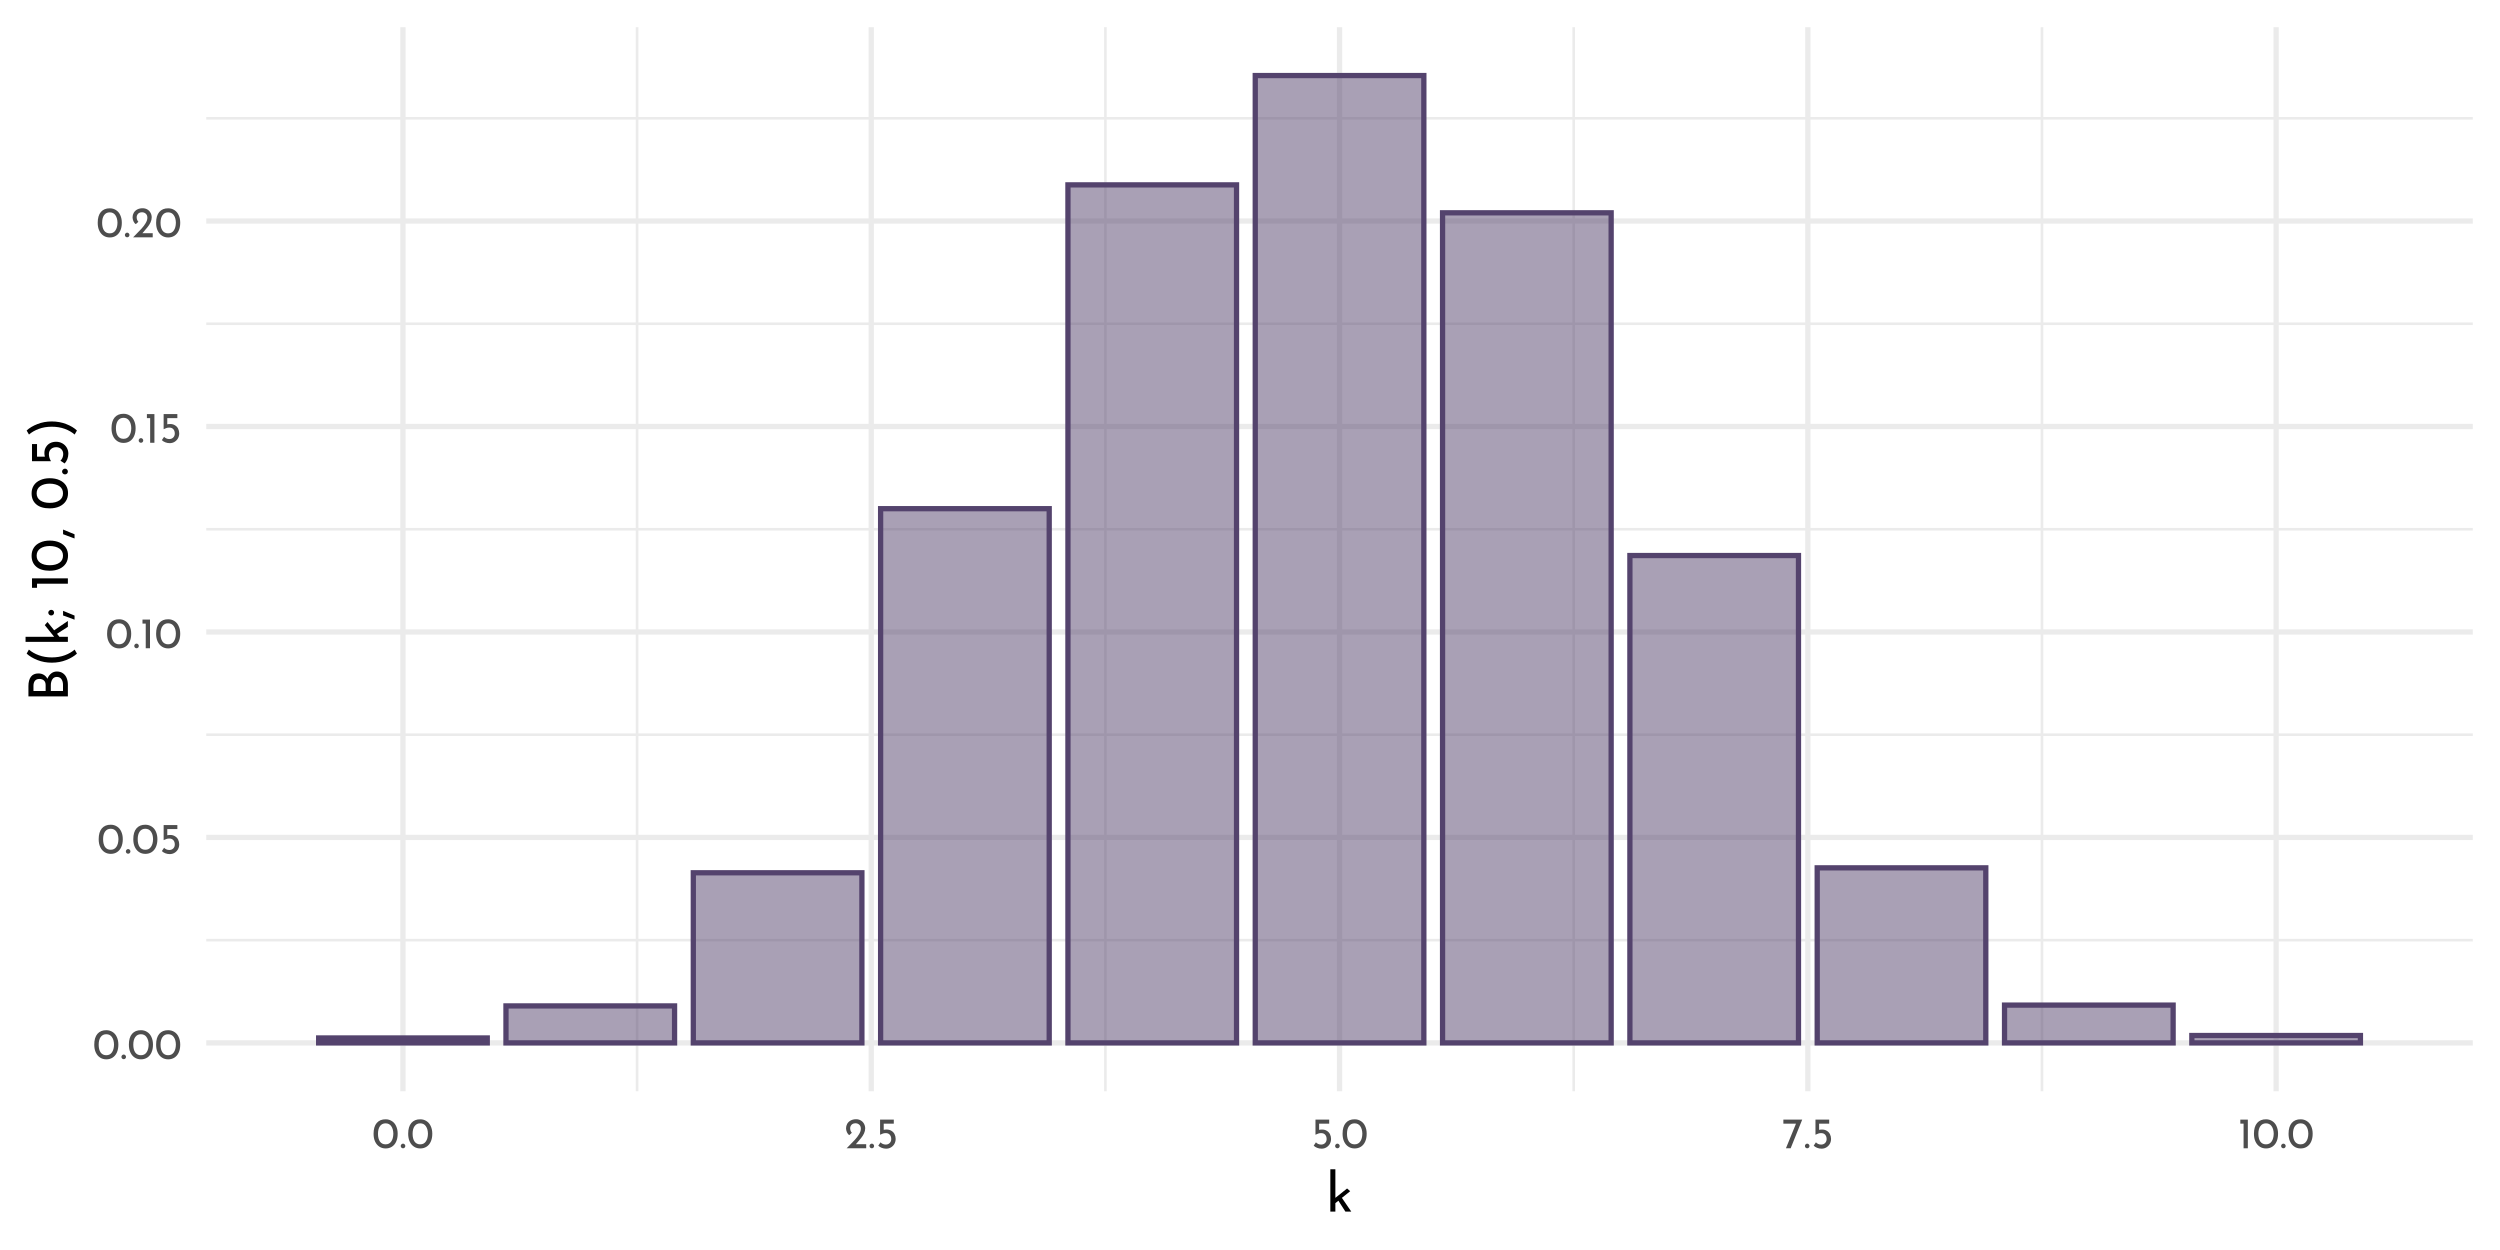
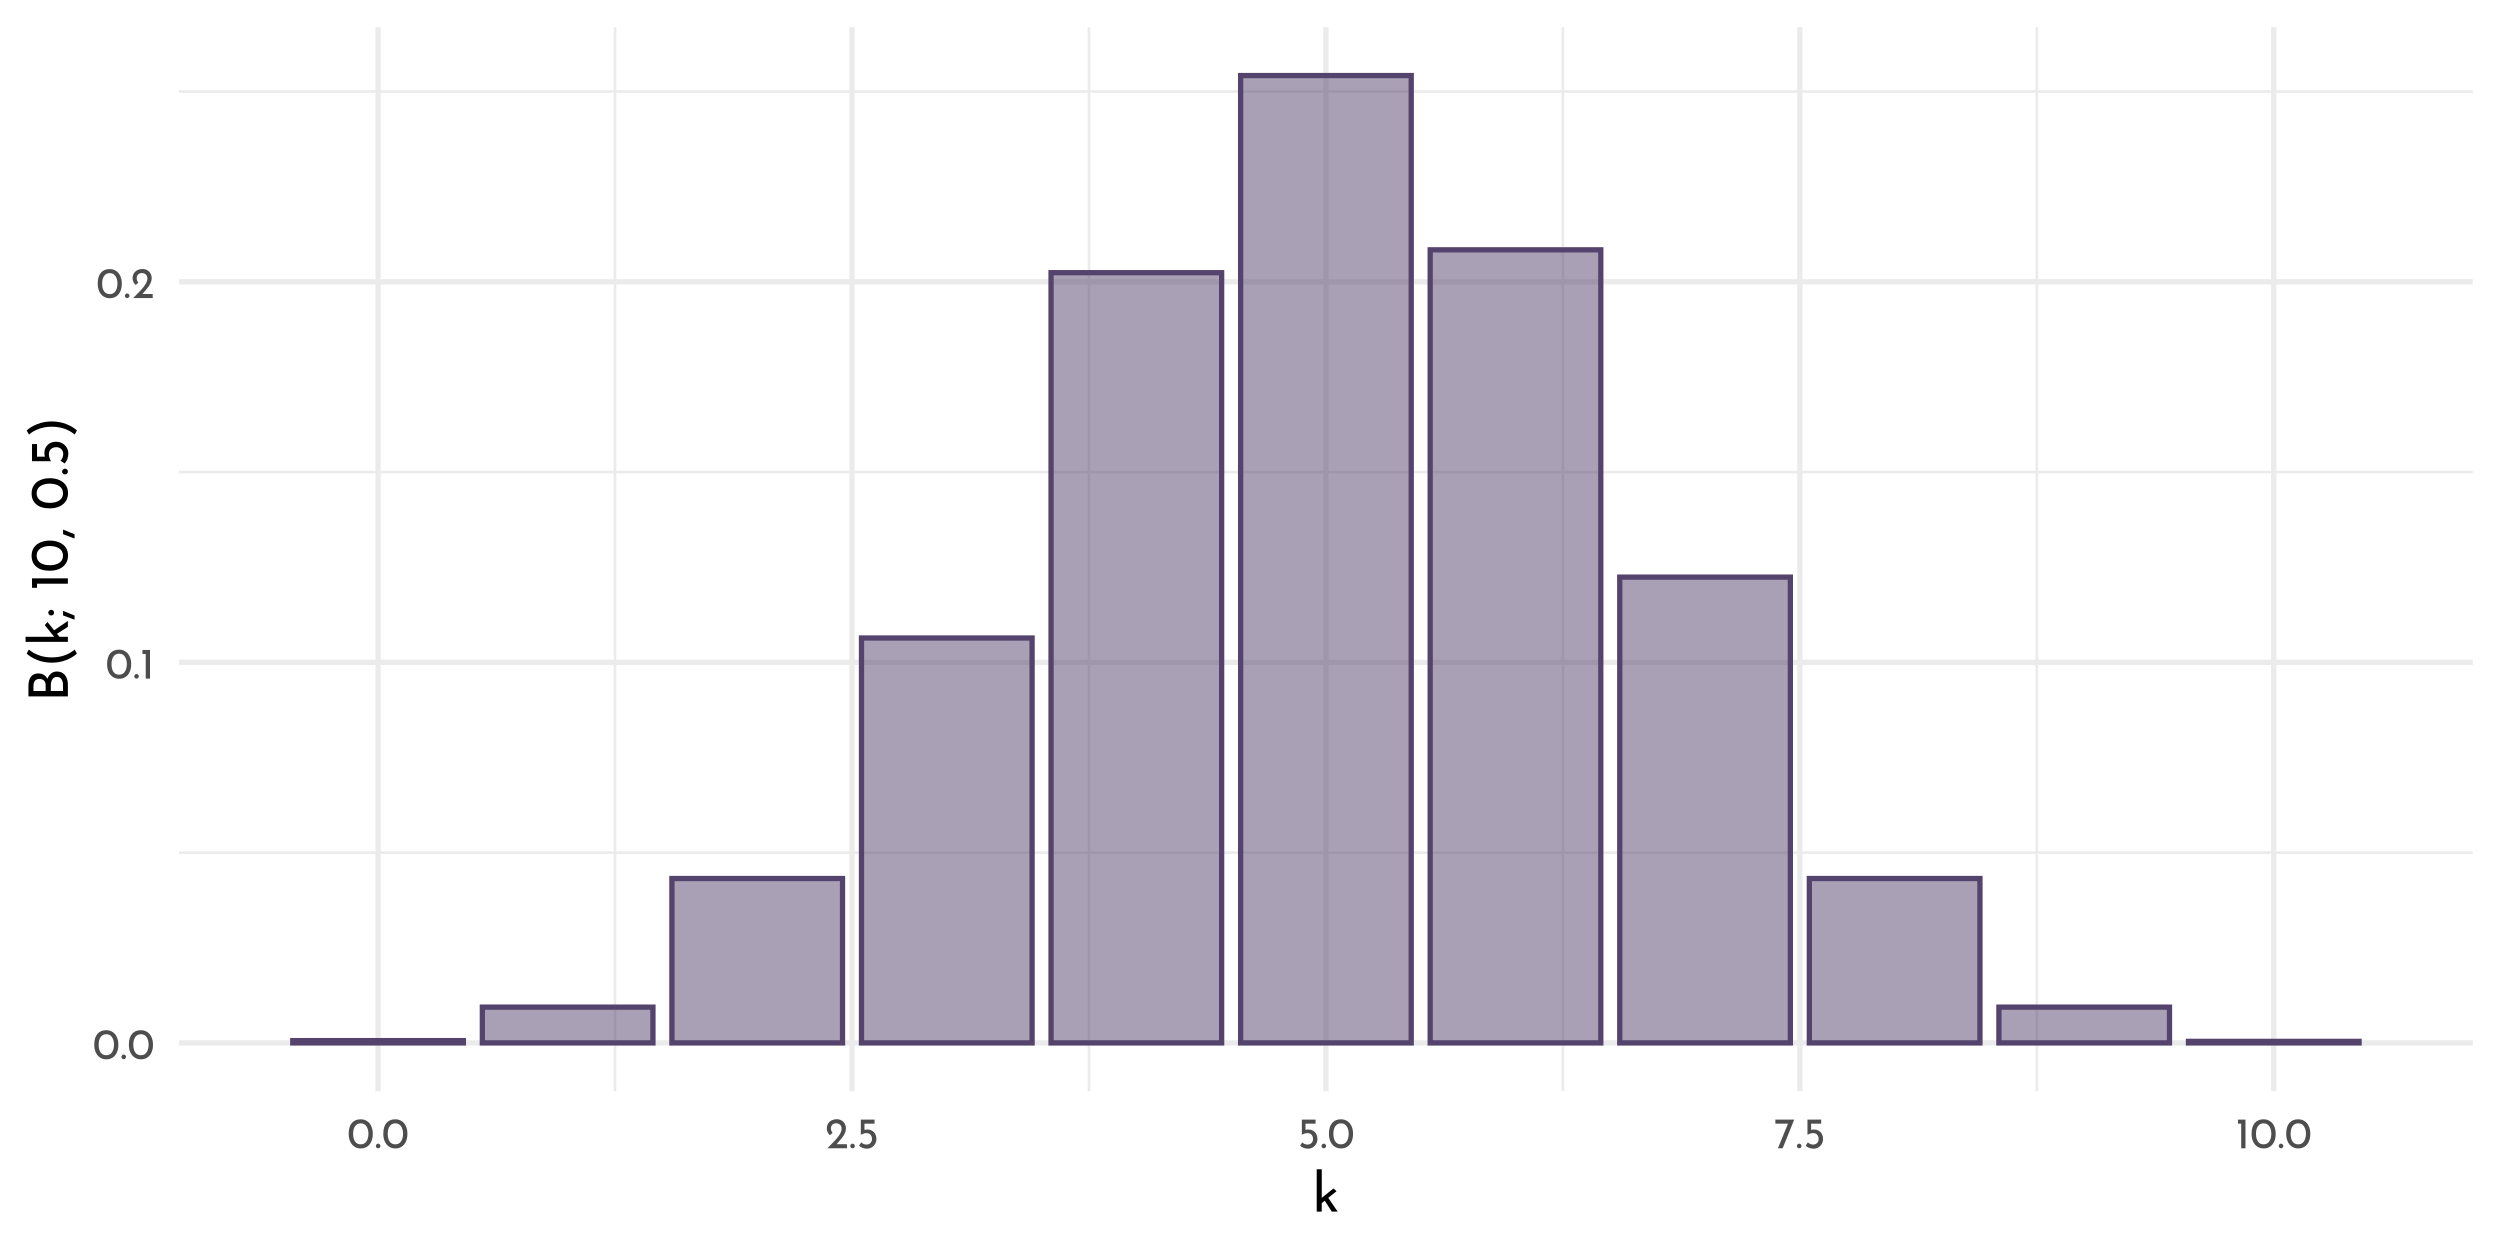
<svg xmlns="http://www.w3.org/2000/svg" xmlns:xlink="http://www.w3.org/1999/xlink" width="504pt" height="252pt" viewBox="0 0 504 252" version="1.1">
  <defs>
    <g>
      <symbol overflow="visible" id="glyph0-0">
        <path style="stroke:none;" d="" />
      </symbol>
      <symbol overflow="visible" id="glyph0-1">
        <path style="stroke:none;" d="M 2.75 0.031 C 2.27 0.031 1.848 -0.086 1.484 -0.328 C 1.117 -0.566 0.832 -0.906 0.625 -1.344 C 0.414 -1.789 0.312 -2.316 0.312 -2.922 C 0.312 -3.879 0.523 -4.609 0.953 -5.109 C 1.391 -5.609 1.988 -5.852 2.75 -5.844 C 3.219 -5.844 3.633 -5.723 4 -5.484 C 4.375 -5.254 4.66 -4.914 4.859 -4.469 C 5.066 -4.031 5.172 -3.516 5.172 -2.922 C 5.172 -2.305 5.066 -1.773 4.859 -1.328 C 4.66 -0.891 4.375 -0.551 4 -0.312 C 3.633 -0.082 3.219 0.031 2.75 0.031 Z M 2.734 -0.797 C 3.234 -0.797 3.613 -0.988 3.875 -1.375 C 4.145 -1.758 4.285 -2.281 4.297 -2.938 C 4.285 -3.57 4.145 -4.078 3.875 -4.453 C 3.613 -4.836 3.234 -5.031 2.734 -5.031 C 2.242 -5.031 1.863 -4.836 1.594 -4.453 C 1.332 -4.078 1.203 -3.566 1.203 -2.922 C 1.203 -2.266 1.332 -1.742 1.594 -1.359 C 1.863 -0.984 2.242 -0.797 2.734 -0.797 Z M 2.734 -0.797 " />
      </symbol>
      <symbol overflow="visible" id="glyph0-2">
        <path style="stroke:none;" d="M 0.297 -0.469 C 0.297 -0.594 0.344 -0.703 0.438 -0.797 C 0.531 -0.891 0.641 -0.938 0.766 -0.938 C 0.879 -0.938 0.984 -0.891 1.078 -0.797 C 1.172 -0.703 1.219 -0.594 1.219 -0.469 C 1.219 -0.332 1.172 -0.219 1.078 -0.125 C 0.984 -0.039 0.879 0 0.766 0 C 0.641 0 0.531 -0.039 0.438 -0.125 C 0.344 -0.219 0.297 -0.332 0.297 -0.469 Z M 0.297 -0.469 " />
      </symbol>
      <symbol overflow="visible" id="glyph0-3">
+         <path style="stroke:none;" d="M 1.984 -5.781 L 1.984 0 L 1.125 0 L 1.125 -4.969 L 0.469 -4.969 L 0.469 -5.781 Z M 1.984 -5.781 " />
+       </symbol>
+       <symbol overflow="visible" id="glyph0-4">
+         <path style="stroke:none;" d="M 4.422 -0.828 L 4.422 0 L 0.469 0 L 0.766 -0.297 C 1.359 -0.891 1.82 -1.367 2.156 -1.734 C 2.5 -2.109 2.781 -2.484 3 -2.859 C 3.227 -3.242 3.344 -3.602 3.344 -3.938 C 3.344 -4.301 3.234 -4.578 3.016 -4.766 C 2.805 -4.953 2.551 -5.047 2.25 -5.047 C 2.008 -5.047 1.805 -4.992 1.641 -4.891 C 1.484 -4.785 1.367 -4.656 1.297 -4.5 C 1.223 -4.352 1.188 -4.207 1.188 -4.062 C 1.188 -3.688 1.301 -3.375 1.531 -3.125 L 1.016 -2.656 C 0.816 -2.77 0.656 -2.969 0.531 -3.25 C 0.414 -3.531 0.359 -3.789 0.359 -4.031 C 0.359 -4.352 0.438 -4.656 0.594 -4.938 C 0.758 -5.219 0.992 -5.441 1.297 -5.609 C 1.609 -5.773 1.973 -5.859 2.391 -5.859 C 2.742 -5.859 3.062 -5.773 3.344 -5.609 C 3.625 -5.441 3.836 -5.219 3.984 -4.938 C 4.141 -4.656 4.219 -4.348 4.219 -4.016 C 4.219 -3.68 4.141 -3.344 3.984 -3 C 3.828 -2.664 3.629 -2.352 3.391 -2.062 C 3.16 -1.77 2.852 -1.406 2.469 -0.969 L 2.344 -0.828 Z M 4.422 -0.828 " />
+       </symbol>
+       <symbol overflow="visible" id="glyph0-5">
        <path style="stroke:none;" d="M 2.266 -3.781 C 2.641 -3.781 2.961 -3.691 3.234 -3.516 C 3.516 -3.348 3.723 -3.125 3.859 -2.844 C 4.004 -2.562 4.078 -2.242 4.078 -1.891 C 4.078 -1.523 3.992 -1.191 3.828 -0.891 C 3.66 -0.598 3.43 -0.363 3.141 -0.188 C 2.848 -0.008 2.52 0.078 2.156 0.078 C 1.852 0.078 1.555 0.02 1.266 -0.094 C 0.984 -0.207 0.754 -0.352 0.578 -0.531 L 1.031 -1.203 C 1.145 -1.066 1.297 -0.957 1.484 -0.875 C 1.68 -0.789 1.879 -0.75 2.078 -0.75 C 2.398 -0.75 2.664 -0.852 2.875 -1.062 C 3.082 -1.27 3.188 -1.535 3.188 -1.859 C 3.188 -2.223 3.086 -2.516 2.891 -2.734 C 2.703 -2.953 2.426 -3.062 2.062 -3.062 C 1.863 -3.062 1.676 -3.031 1.5 -2.969 C 1.32 -2.914 1.133 -2.836 0.938 -2.734 L 0.938 -5.781 L 3.703 -5.781 L 3.703 -4.969 L 1.672 -4.969 L 1.672 -3.719 C 1.859 -3.758 2.055 -3.781 2.266 -3.781 Z M 2.266 -3.781 " />
-       </symbol>
-       <symbol overflow="visible" id="glyph0-4">
-         <path style="stroke:none;" d="M 1.984 -5.781 L 1.984 0 L 1.125 0 L 1.125 -4.969 L 0.469 -4.969 L 0.469 -5.781 Z M 1.984 -5.781 " />
-       </symbol>
-       <symbol overflow="visible" id="glyph0-5">
-         <path style="stroke:none;" d="M 4.422 -0.828 L 4.422 0 L 0.469 0 L 0.766 -0.297 C 1.359 -0.891 1.82 -1.367 2.156 -1.734 C 2.5 -2.109 2.781 -2.484 3 -2.859 C 3.227 -3.242 3.344 -3.602 3.344 -3.938 C 3.344 -4.301 3.234 -4.578 3.016 -4.766 C 2.805 -4.953 2.551 -5.047 2.25 -5.047 C 2.008 -5.047 1.805 -4.992 1.641 -4.891 C 1.484 -4.785 1.367 -4.656 1.297 -4.5 C 1.223 -4.352 1.188 -4.207 1.188 -4.062 C 1.188 -3.688 1.301 -3.375 1.531 -3.125 L 1.016 -2.656 C 0.816 -2.77 0.656 -2.969 0.531 -3.25 C 0.414 -3.531 0.359 -3.789 0.359 -4.031 C 0.359 -4.352 0.438 -4.656 0.594 -4.938 C 0.758 -5.219 0.992 -5.441 1.297 -5.609 C 1.609 -5.773 1.973 -5.859 2.391 -5.859 C 2.742 -5.859 3.062 -5.773 3.344 -5.609 C 3.625 -5.441 3.836 -5.219 3.984 -4.938 C 4.141 -4.656 4.219 -4.348 4.219 -4.016 C 4.219 -3.68 4.141 -3.344 3.984 -3 C 3.828 -2.664 3.629 -2.352 3.391 -2.062 C 3.16 -1.77 2.852 -1.406 2.469 -0.969 L 2.344 -0.828 Z M 4.422 -0.828 " />
      </symbol>
      <symbol overflow="visible" id="glyph0-6">
        <path style="stroke:none;" d="M 4.062 -5.781 L 1.734 0 L 0.781 0 L 2.812 -4.969 L 0.266 -4.969 L 0.266 -5.781 Z M 4.062 -5.781 " />
      </symbol>
      <symbol overflow="visible" id="glyph1-0">
        <path style="stroke:none;" d="" />
      </symbol>
      <symbol overflow="visible" id="glyph1-1">
        <path style="stroke:none;" d="M 2.516 -2.188 L 1.906 -1.703 L 1.906 0 L 0.891 0 L 0.891 -8.531 L 1.906 -8.531 L 1.906 -2.766 L 4.266 -4.656 L 4.891 -4.109 L 3.219 -2.766 L 5.109 0 L 3.922 0 Z M 2.516 -2.188 " />
      </symbol>
      <symbol overflow="visible" id="glyph2-0">
        <path style="stroke:none;" d="" />
      </symbol>
      <symbol overflow="visible" id="glyph2-1">
        <path style="stroke:none;" d="M -4.125 -4.688 C -3.945 -5.145 -3.691 -5.504 -3.359 -5.766 C -3.035 -6.023 -2.66 -6.156 -2.234 -6.156 C -1.723 -6.156 -1.301 -6.031 -0.969 -5.781 C -0.633 -5.539 -0.391 -5.219 -0.234 -4.812 C -0.078 -4.414 0 -3.984 0 -3.516 L 0 -1.141 L -7.953 -1.141 L -7.953 -3.203 C -7.953 -4.016 -7.785 -4.645 -7.453 -5.094 C -7.117 -5.539 -6.617 -5.766 -5.953 -5.766 C -5.535 -5.766 -5.172 -5.672 -4.859 -5.484 C -4.547 -5.297 -4.301 -5.031 -4.125 -4.688 Z M -4.484 -2.219 L -4.484 -3.422 C -4.484 -3.828 -4.598 -4.133 -4.828 -4.344 C -5.066 -4.551 -5.367 -4.656 -5.734 -4.656 C -6.141 -4.656 -6.441 -4.531 -6.641 -4.281 C -6.836 -4.039 -6.938 -3.695 -6.938 -3.25 L -6.938 -2.219 Z M -0.984 -3.469 C -0.984 -3.926 -1.086 -4.305 -1.297 -4.609 C -1.504 -4.91 -1.812 -5.062 -2.219 -5.062 C -2.633 -5.062 -2.941 -4.895 -3.141 -4.562 C -3.336 -4.238 -3.438 -3.848 -3.438 -3.391 L -3.438 -2.219 L -0.984 -2.219 Z M -0.984 -3.469 " />
      </symbol>
      <symbol overflow="visible" id="glyph2-2">
        <path style="stroke:none;" d="M -3.25 -1.125 C -4.289 -1.125 -5.254 -1.301 -6.141 -1.656 C -7.035 -2.008 -7.758 -2.441 -8.312 -2.953 L -7.859 -3.766 C -7.316 -3.297 -6.648 -2.914 -5.859 -2.625 C -5.078 -2.332 -4.207 -2.188 -3.25 -2.188 C -2.281 -2.188 -1.398 -2.332 -0.609 -2.625 C 0.172 -2.914 0.828 -3.297 1.359 -3.766 L 1.828 -2.953 C 1.273 -2.441 0.551 -2.008 -0.344 -1.656 C -1.238 -1.301 -2.207 -1.125 -3.25 -1.125 Z M -3.25 -1.125 " />
      </symbol>
      <symbol overflow="visible" id="glyph2-3">
        <path style="stroke:none;" d="M -2.188 -2.516 L -1.703 -1.906 L 0 -1.906 L 0 -0.891 L -8.531 -0.891 L -8.531 -1.906 L -2.766 -1.906 L -4.656 -4.266 L -4.109 -4.891 L -2.766 -3.219 L 0 -5.109 L 0 -3.922 Z M -2.188 -2.516 " />
      </symbol>
      <symbol overflow="visible" id="glyph2-4">
        <path style="stroke:none;" d="M -3.359 -0.719 C -3.523 -0.719 -3.664 -0.773 -3.781 -0.891 C -3.895 -1.016 -3.953 -1.148 -3.953 -1.297 C -3.953 -1.43 -3.895 -1.555 -3.781 -1.672 C -3.664 -1.797 -3.523 -1.859 -3.359 -1.859 C -3.191 -1.859 -3.051 -1.801 -2.938 -1.688 C -2.832 -1.57 -2.781 -1.441 -2.781 -1.297 C -2.781 -1.141 -2.832 -1.004 -2.938 -0.891 C -3.051 -0.773 -3.191 -0.719 -3.359 -0.719 Z M 1.344 -0.703 L 1.344 0.125 C 0.664 -0.125 0.004 -0.367 -0.641 -0.609 L -0.969 -0.719 L -0.969 -1.656 Z M 1.344 -0.703 " />
      </symbol>
      <symbol overflow="visible" id="glyph2-5">
        <path style="stroke:none;" d="" />
      </symbol>
      <symbol overflow="visible" id="glyph2-6">
        <path style="stroke:none;" d="M -7.234 -2.484 L 0 -2.484 L 0 -1.406 L -6.219 -1.406 L -6.219 -0.578 L -7.234 -0.578 Z M -7.234 -2.484 " />
      </symbol>
      <symbol overflow="visible" id="glyph2-7">
        <path style="stroke:none;" d="M 0.031 -3.438 C 0.031 -2.844 -0.113 -2.316 -0.406 -1.859 C -0.707 -1.398 -1.133 -1.039 -1.688 -0.781 C -2.25 -0.52 -2.906 -0.391 -3.656 -0.391 C -4.844 -0.391 -5.75 -0.66 -6.375 -1.203 C -7.008 -1.742 -7.32 -2.488 -7.312 -3.438 C -7.312 -4.031 -7.164 -4.555 -6.875 -5.016 C -6.582 -5.473 -6.156 -5.828 -5.594 -6.078 C -5.039 -6.336 -4.395 -6.469 -3.656 -6.469 C -2.895 -6.469 -2.234 -6.336 -1.672 -6.078 C -1.117 -5.828 -0.691 -5.473 -0.391 -5.016 C -0.098 -4.555 0.039 -4.031 0.031 -3.438 Z M -0.984 -3.422 C -0.984 -4.047 -1.223 -4.523 -1.703 -4.859 C -2.191 -5.191 -2.848 -5.363 -3.672 -5.375 C -4.473 -5.363 -5.109 -5.191 -5.578 -4.859 C -6.055 -4.523 -6.297 -4.047 -6.297 -3.422 C -6.297 -2.805 -6.055 -2.332 -5.578 -2 C -5.098 -1.664 -4.457 -1.5 -3.656 -1.5 C -2.844 -1.5 -2.191 -1.664 -1.703 -2 C -1.223 -2.332 -0.984 -2.805 -0.984 -3.422 Z M -0.984 -3.422 " />
      </symbol>
      <symbol overflow="visible" id="glyph2-8">
        <path style="stroke:none;" d="M 0.578 -1.188 L 1.344 -0.875 L 1.344 -0.031 L 0.578 -0.312 C -0.316 -0.645 -0.832 -0.836 -0.969 -0.891 L -0.969 -1.828 Z M 0.578 -1.188 " />
      </symbol>
      <symbol overflow="visible" id="glyph2-9">
        <path style="stroke:none;" d="M -0.578 -0.375 C -0.742 -0.375 -0.883 -0.43 -1 -0.547 C -1.113 -0.66 -1.172 -0.797 -1.172 -0.953 C -1.172 -1.098 -1.113 -1.227 -1 -1.344 C -0.883 -1.469 -0.742 -1.531 -0.578 -1.531 C -0.41 -1.531 -0.27 -1.469 -0.156 -1.344 C -0.051 -1.227 0 -1.098 0 -0.953 C 0 -0.797 -0.051 -0.66 -0.156 -0.547 C -0.27 -0.43 -0.41 -0.375 -0.578 -0.375 Z M -0.578 -0.375 " />
      </symbol>
      <symbol overflow="visible" id="glyph2-10">
        <path style="stroke:none;" d="M -4.734 -2.828 C -4.734 -3.305 -4.625 -3.711 -4.406 -4.047 C -4.195 -4.391 -3.914 -4.648 -3.562 -4.828 C -3.207 -5.004 -2.805 -5.094 -2.359 -5.094 C -1.91 -5.094 -1.5 -4.988 -1.125 -4.781 C -0.75 -4.57 -0.453 -4.285 -0.234 -3.922 C -0.016 -3.555 0.094 -3.145 0.094 -2.688 C 0.094 -2.32 0.023 -1.957 -0.109 -1.594 C -0.254 -1.238 -0.438 -0.945 -0.656 -0.719 L -1.5 -1.281 C -1.332 -1.426 -1.195 -1.617 -1.094 -1.859 C -0.988 -2.109 -0.938 -2.359 -0.938 -2.609 C -0.938 -3.016 -1.066 -3.348 -1.328 -3.609 C -1.586 -3.867 -1.922 -4 -2.328 -4 C -2.773 -4 -3.133 -3.875 -3.406 -3.625 C -3.688 -3.375 -3.828 -3.023 -3.828 -2.578 C -3.828 -2.336 -3.789 -2.102 -3.719 -1.875 C -3.656 -1.656 -3.551 -1.422 -3.406 -1.172 L -7.234 -1.172 L -7.234 -4.625 L -6.219 -4.625 L -6.219 -2.094 L -4.641 -2.094 C -4.703 -2.32 -4.734 -2.566 -4.734 -2.828 Z M -4.734 -2.828 " />
      </symbol>
      <symbol overflow="visible" id="glyph2-11">
        <path style="stroke:none;" d="M -3.25 -3.438 C -2.207 -3.438 -1.234 -3.258 -0.328 -2.906 C 0.566 -2.562 1.285 -2.129 1.828 -1.609 L 1.359 -0.797 C 0.828 -1.266 0.172 -1.645 -0.609 -1.938 C -1.398 -2.227 -2.281 -2.375 -3.25 -2.375 C -4.207 -2.375 -5.078 -2.227 -5.859 -1.938 C -6.648 -1.645 -7.312 -1.266 -7.844 -0.797 L -8.312 -1.609 C -7.758 -2.129 -7.035 -2.562 -6.141 -2.906 C -5.254 -3.258 -4.289 -3.438 -3.25 -3.438 Z M -3.25 -3.438 " />
      </symbol>
    </g>
    <clipPath id="clip1">
-       <path d="M 41.582 189 L 498.52 189 L 498.52 190 L 41.582 190 Z M 41.582 189 " />
+       <path d="M 36.094 171 L 498.523 171 L 498.523 173 L 36.094 173 Z M 36.094 171 " />
    </clipPath>
    <clipPath id="clip2">
-       <path d="M 41.582 147 L 498.52 147 L 498.52 149 L 41.582 149 Z M 41.582 147 " />
+       <path d="M 36.094 94 L 498.523 94 L 498.523 96 L 36.094 96 Z M 36.094 94 " />
    </clipPath>
    <clipPath id="clip3">
-       <path d="M 41.582 106 L 498.52 106 L 498.52 107 L 41.582 107 Z M 41.582 106 " />
+       <path d="M 36.094 18 L 498.523 18 L 498.523 19 L 36.094 19 Z M 36.094 18 " />
    </clipPath>
    <clipPath id="clip4">
-       <path d="M 41.582 65 L 498.52 65 L 498.52 66 L 41.582 66 Z M 41.582 65 " />
+       <path d="M 123 5.48 L 125 5.48 L 125 220 L 123 220 Z M 123 5.48 " />
    </clipPath>
    <clipPath id="clip5">
-       <path d="M 41.582 23 L 498.52 23 L 498.52 25 L 41.582 25 Z M 41.582 23 " />
+       <path d="M 219 5.48 L 220 5.48 L 220 220 L 219 220 Z M 219 5.48 " />
    </clipPath>
    <clipPath id="clip6">
-       <path d="M 128 5.48 L 129 5.48 L 129 220 L 128 220 Z M 128 5.48 " />
+       <path d="M 314 5.48 L 316 5.48 L 316 220 L 314 220 Z M 314 5.48 " />
    </clipPath>
    <clipPath id="clip7">
-       <path d="M 222 5.48 L 224 5.48 L 224 220 L 222 220 Z M 222 5.48 " />
+       <path d="M 410 5.48 L 411 5.48 L 411 220 L 410 220 Z M 410 5.48 " />
    </clipPath>
    <clipPath id="clip8">
-       <path d="M 316 5.48 L 318 5.48 L 318 220 L 316 220 Z M 316 5.48 " />
+       <path d="M 36.094 209 L 498.523 209 L 498.523 211 L 36.094 211 Z M 36.094 209 " />
    </clipPath>
    <clipPath id="clip9">
-       <path d="M 411 5.48 L 412 5.48 L 412 220 L 411 220 Z M 411 5.48 " />
+       <path d="M 36.094 132 L 498.523 132 L 498.523 135 L 36.094 135 Z M 36.094 132 " />
    </clipPath>
    <clipPath id="clip10">
-       <path d="M 41.582 209 L 498.52 209 L 498.52 211 L 41.582 211 Z M 41.582 209 " />
+       <path d="M 36.094 56 L 498.523 56 L 498.523 58 L 36.094 58 Z M 36.094 56 " />
    </clipPath>
    <clipPath id="clip11">
-       <path d="M 41.582 168 L 498.52 168 L 498.52 170 L 41.582 170 Z M 41.582 168 " />
+       <path d="M 75 5.48 L 77 5.48 L 77 220 L 75 220 Z M 75 5.48 " />
    </clipPath>
    <clipPath id="clip12">
-       <path d="M 41.582 126 L 498.52 126 L 498.52 128 L 41.582 128 Z M 41.582 126 " />
+       <path d="M 171 5.48 L 173 5.48 L 173 220 L 171 220 Z M 171 5.48 " />
    </clipPath>
    <clipPath id="clip13">
-       <path d="M 41.582 85 L 498.52 85 L 498.52 87 L 41.582 87 Z M 41.582 85 " />
+       <path d="M 266 5.48 L 268 5.48 L 268 220 L 266 220 Z M 266 5.48 " />
    </clipPath>
    <clipPath id="clip14">
-       <path d="M 41.582 44 L 498.52 44 L 498.52 46 L 41.582 46 Z M 41.582 44 " />
+       <path d="M 362 5.48 L 364 5.48 L 364 220 L 362 220 Z M 362 5.48 " />
    </clipPath>
    <clipPath id="clip15">
-       <path d="M 80 5.48 L 82 5.48 L 82 220 L 80 220 Z M 80 5.48 " />
-     </clipPath>
-     <clipPath id="clip16">
-       <path d="M 175 5.48 L 177 5.48 L 177 220 L 175 220 Z M 175 5.48 " />
-     </clipPath>
-     <clipPath id="clip17">
-       <path d="M 269 5.48 L 271 5.48 L 271 220 L 269 220 Z M 269 5.48 " />
-     </clipPath>
-     <clipPath id="clip18">
-       <path d="M 363 5.48 L 365 5.48 L 365 220 L 363 220 Z M 363 5.48 " />
-     </clipPath>
-     <clipPath id="clip19">
-       <path d="M 458 5.48 L 460 5.48 L 460 220 L 458 220 Z M 458 5.48 " />
+       <path d="M 457 5.48 L 459 5.48 L 459 220 L 457 220 Z M 457 5.48 " />
    </clipPath>
  </defs>
  <g id="surface9">
    <rect x="0" y="0" width="504" height="252" style="fill:rgb(100%,100%,100%);fill-opacity:1;stroke:none;" />
    <g clip-path="url(#clip1)" clip-rule="nonzero">
-       <path style="fill:none;stroke-width:0.533;stroke-linecap:butt;stroke-linejoin:round;stroke:rgb(92.157%,92.157%,92.157%);stroke-opacity:1;stroke-miterlimit:10;" d="M 41.582 189.539 L 498.52 189.539 " />
+       <path style="fill:none;stroke-width:0.533;stroke-linecap:butt;stroke-linejoin:round;stroke:rgb(92.157%,92.157%,92.157%);stroke-opacity:1;stroke-miterlimit:10;" d="M 36.094 171.891 L 498.52 171.891 " />
    </g>
    <g clip-path="url(#clip2)" clip-rule="nonzero">
-       <path style="fill:none;stroke-width:0.533;stroke-linecap:butt;stroke-linejoin:round;stroke:rgb(92.157%,92.157%,92.157%);stroke-opacity:1;stroke-miterlimit:10;" d="M 41.582 148.113 L 498.52 148.113 " />
+       <path style="fill:none;stroke-width:0.533;stroke-linecap:butt;stroke-linejoin:round;stroke:rgb(92.157%,92.157%,92.157%);stroke-opacity:1;stroke-miterlimit:10;" d="M 36.094 95.172 L 498.52 95.172 " />
    </g>
    <g clip-path="url(#clip3)" clip-rule="nonzero">
-       <path style="fill:none;stroke-width:0.533;stroke-linecap:butt;stroke-linejoin:round;stroke:rgb(92.157%,92.157%,92.157%);stroke-opacity:1;stroke-miterlimit:10;" d="M 41.582 106.691 L 498.52 106.691 " />
+       <path style="fill:none;stroke-width:0.533;stroke-linecap:butt;stroke-linejoin:round;stroke:rgb(92.157%,92.157%,92.157%);stroke-opacity:1;stroke-miterlimit:10;" d="M 36.094 18.453 L 498.52 18.453 " />
    </g>
    <g clip-path="url(#clip4)" clip-rule="nonzero">
-       <path style="fill:none;stroke-width:0.533;stroke-linecap:butt;stroke-linejoin:round;stroke:rgb(92.157%,92.157%,92.157%);stroke-opacity:1;stroke-miterlimit:10;" d="M 41.582 65.27 L 498.52 65.27 " />
+       <path style="fill:none;stroke-width:0.533;stroke-linecap:butt;stroke-linejoin:round;stroke:rgb(92.157%,92.157%,92.157%);stroke-opacity:1;stroke-miterlimit:10;" d="M 123.992 220 L 123.992 5.48 " />
    </g>
    <g clip-path="url(#clip5)" clip-rule="nonzero">
-       <path style="fill:none;stroke-width:0.533;stroke-linecap:butt;stroke-linejoin:round;stroke:rgb(92.157%,92.157%,92.157%);stroke-opacity:1;stroke-miterlimit:10;" d="M 41.582 23.848 L 498.52 23.848 " />
+       <path style="fill:none;stroke-width:0.533;stroke-linecap:butt;stroke-linejoin:round;stroke:rgb(92.157%,92.157%,92.157%);stroke-opacity:1;stroke-miterlimit:10;" d="M 219.535 220 L 219.535 5.48 " />
    </g>
    <g clip-path="url(#clip6)" clip-rule="nonzero">
-       <path style="fill:none;stroke-width:0.533;stroke-linecap:butt;stroke-linejoin:round;stroke:rgb(92.157%,92.157%,92.157%);stroke-opacity:1;stroke-miterlimit:10;" d="M 128.438 220 L 128.438 5.48 " />
+       <path style="fill:none;stroke-width:0.533;stroke-linecap:butt;stroke-linejoin:round;stroke:rgb(92.157%,92.157%,92.157%);stroke-opacity:1;stroke-miterlimit:10;" d="M 315.078 220 L 315.078 5.48 " />
    </g>
    <g clip-path="url(#clip7)" clip-rule="nonzero">
-       <path style="fill:none;stroke-width:0.533;stroke-linecap:butt;stroke-linejoin:round;stroke:rgb(92.157%,92.157%,92.157%);stroke-opacity:1;stroke-miterlimit:10;" d="M 222.848 220 L 222.848 5.48 " />
+       <path style="fill:none;stroke-width:0.533;stroke-linecap:butt;stroke-linejoin:round;stroke:rgb(92.157%,92.157%,92.157%);stroke-opacity:1;stroke-miterlimit:10;" d="M 410.621 220 L 410.621 5.48 " />
    </g>
    <g clip-path="url(#clip8)" clip-rule="nonzero">
-       <path style="fill:none;stroke-width:0.533;stroke-linecap:butt;stroke-linejoin:round;stroke:rgb(92.157%,92.157%,92.157%);stroke-opacity:1;stroke-miterlimit:10;" d="M 317.258 220 L 317.258 5.48 " />
+       <path style="fill:none;stroke-width:1.067;stroke-linecap:butt;stroke-linejoin:round;stroke:rgb(92.157%,92.157%,92.157%);stroke-opacity:1;stroke-miterlimit:10;" d="M 36.094 210.25 L 498.52 210.25 " />
    </g>
    <g clip-path="url(#clip9)" clip-rule="nonzero">
-       <path style="fill:none;stroke-width:0.533;stroke-linecap:butt;stroke-linejoin:round;stroke:rgb(92.157%,92.157%,92.157%);stroke-opacity:1;stroke-miterlimit:10;" d="M 411.664 220 L 411.664 5.48 " />
+       <path style="fill:none;stroke-width:1.067;stroke-linecap:butt;stroke-linejoin:round;stroke:rgb(92.157%,92.157%,92.157%);stroke-opacity:1;stroke-miterlimit:10;" d="M 36.094 133.531 L 498.52 133.531 " />
    </g>
    <g clip-path="url(#clip10)" clip-rule="nonzero">
-       <path style="fill:none;stroke-width:1.067;stroke-linecap:butt;stroke-linejoin:round;stroke:rgb(92.157%,92.157%,92.157%);stroke-opacity:1;stroke-miterlimit:10;" d="M 41.582 210.25 L 498.52 210.25 " />
+       <path style="fill:none;stroke-width:1.067;stroke-linecap:butt;stroke-linejoin:round;stroke:rgb(92.157%,92.157%,92.157%);stroke-opacity:1;stroke-miterlimit:10;" d="M 36.094 56.812 L 498.52 56.812 " />
    </g>
    <g clip-path="url(#clip11)" clip-rule="nonzero">
-       <path style="fill:none;stroke-width:1.067;stroke-linecap:butt;stroke-linejoin:round;stroke:rgb(92.157%,92.157%,92.157%);stroke-opacity:1;stroke-miterlimit:10;" d="M 41.582 168.824 L 498.52 168.824 " />
+       <path style="fill:none;stroke-width:1.067;stroke-linecap:butt;stroke-linejoin:round;stroke:rgb(92.157%,92.157%,92.157%);stroke-opacity:1;stroke-miterlimit:10;" d="M 76.219 220 L 76.219 5.48 " />
    </g>
    <g clip-path="url(#clip12)" clip-rule="nonzero">
-       <path style="fill:none;stroke-width:1.067;stroke-linecap:butt;stroke-linejoin:round;stroke:rgb(92.157%,92.157%,92.157%);stroke-opacity:1;stroke-miterlimit:10;" d="M 41.582 127.402 L 498.52 127.402 " />
+       <path style="fill:none;stroke-width:1.067;stroke-linecap:butt;stroke-linejoin:round;stroke:rgb(92.157%,92.157%,92.157%);stroke-opacity:1;stroke-miterlimit:10;" d="M 171.762 220 L 171.762 5.48 " />
    </g>
    <g clip-path="url(#clip13)" clip-rule="nonzero">
-       <path style="fill:none;stroke-width:1.067;stroke-linecap:butt;stroke-linejoin:round;stroke:rgb(92.157%,92.157%,92.157%);stroke-opacity:1;stroke-miterlimit:10;" d="M 41.582 85.98 L 498.52 85.98 " />
+       <path style="fill:none;stroke-width:1.067;stroke-linecap:butt;stroke-linejoin:round;stroke:rgb(92.157%,92.157%,92.157%);stroke-opacity:1;stroke-miterlimit:10;" d="M 267.305 220 L 267.305 5.48 " />
    </g>
    <g clip-path="url(#clip14)" clip-rule="nonzero">
-       <path style="fill:none;stroke-width:1.067;stroke-linecap:butt;stroke-linejoin:round;stroke:rgb(92.157%,92.157%,92.157%);stroke-opacity:1;stroke-miterlimit:10;" d="M 41.582 44.559 L 498.52 44.559 " />
+       <path style="fill:none;stroke-width:1.067;stroke-linecap:butt;stroke-linejoin:round;stroke:rgb(92.157%,92.157%,92.157%);stroke-opacity:1;stroke-miterlimit:10;" d="M 362.848 220 L 362.848 5.48 " />
    </g>
    <g clip-path="url(#clip15)" clip-rule="nonzero">
-       <path style="fill:none;stroke-width:1.067;stroke-linecap:butt;stroke-linejoin:round;stroke:rgb(92.157%,92.157%,92.157%);stroke-opacity:1;stroke-miterlimit:10;" d="M 81.234 220 L 81.234 5.48 " />
-     </g>
-     <g clip-path="url(#clip16)" clip-rule="nonzero">
-       <path style="fill:none;stroke-width:1.067;stroke-linecap:butt;stroke-linejoin:round;stroke:rgb(92.157%,92.157%,92.157%);stroke-opacity:1;stroke-miterlimit:10;" d="M 175.645 220 L 175.645 5.48 " />
-     </g>
-     <g clip-path="url(#clip17)" clip-rule="nonzero">
-       <path style="fill:none;stroke-width:1.067;stroke-linecap:butt;stroke-linejoin:round;stroke:rgb(92.157%,92.157%,92.157%);stroke-opacity:1;stroke-miterlimit:10;" d="M 270.051 220 L 270.051 5.48 " />
-     </g>
-     <g clip-path="url(#clip18)" clip-rule="nonzero">
-       <path style="fill:none;stroke-width:1.067;stroke-linecap:butt;stroke-linejoin:round;stroke:rgb(92.157%,92.157%,92.157%);stroke-opacity:1;stroke-miterlimit:10;" d="M 364.461 220 L 364.461 5.48 " />
-     </g>
-     <g clip-path="url(#clip19)" clip-rule="nonzero">
-       <path style="fill:none;stroke-width:1.067;stroke-linecap:butt;stroke-linejoin:round;stroke:rgb(92.157%,92.157%,92.157%);stroke-opacity:1;stroke-miterlimit:10;" d="M 458.867 220 L 458.867 5.48 " />
-     </g>
-     <path style="fill-rule:nonzero;fill:rgb(32.941%,26.275%,42.745%);fill-opacity:0.502;stroke-width:1.067;stroke-linecap:square;stroke-linejoin:miter;stroke:rgb(32.941%,26.275%,42.745%);stroke-opacity:1;stroke-miterlimit:10;" d="M 64.242 210.25 L 98.23 210.25 L 98.23 209.254 L 64.242 209.254 Z M 64.242 210.25 " />
-     <path style="fill-rule:nonzero;fill:rgb(32.941%,26.275%,42.745%);fill-opacity:0.502;stroke-width:1.067;stroke-linecap:square;stroke-linejoin:miter;stroke:rgb(32.941%,26.275%,42.745%);stroke-opacity:1;stroke-miterlimit:10;" d="M 102.004 210.25 L 135.992 210.25 L 135.992 202.793 L 102.004 202.793 Z M 102.004 210.25 " />
-     <path style="fill-rule:nonzero;fill:rgb(32.941%,26.275%,42.745%);fill-opacity:0.502;stroke-width:1.067;stroke-linecap:square;stroke-linejoin:miter;stroke:rgb(32.941%,26.275%,42.745%);stroke-opacity:1;stroke-miterlimit:10;" d="M 139.77 210.25 L 173.758 210.25 L 173.758 175.953 L 139.77 175.953 Z M 139.77 210.25 " />
-     <path style="fill-rule:nonzero;fill:rgb(32.941%,26.275%,42.745%);fill-opacity:0.502;stroke-width:1.067;stroke-linecap:square;stroke-linejoin:miter;stroke:rgb(32.941%,26.275%,42.745%);stroke-opacity:1;stroke-miterlimit:10;" d="M 177.531 210.25 L 211.52 210.25 L 211.52 102.551 L 177.531 102.551 Z M 177.531 210.25 " />
-     <path style="fill-rule:nonzero;fill:rgb(32.941%,26.275%,42.745%);fill-opacity:0.502;stroke-width:1.067;stroke-linecap:square;stroke-linejoin:miter;stroke:rgb(32.941%,26.275%,42.745%);stroke-opacity:1;stroke-miterlimit:10;" d="M 215.297 210.25 L 249.285 210.25 L 249.285 37.27 L 215.297 37.27 Z M 215.297 210.25 " />
-     <path style="fill-rule:nonzero;fill:rgb(32.941%,26.275%,42.745%);fill-opacity:0.502;stroke-width:1.067;stroke-linecap:square;stroke-linejoin:miter;stroke:rgb(32.941%,26.275%,42.745%);stroke-opacity:1;stroke-miterlimit:10;" d="M 253.059 210.25 L 287.047 210.25 L 287.047 15.23 L 253.059 15.23 Z M 253.059 210.25 " />
-     <path style="fill-rule:nonzero;fill:rgb(32.941%,26.275%,42.745%);fill-opacity:0.502;stroke-width:1.067;stroke-linecap:square;stroke-linejoin:miter;stroke:rgb(32.941%,26.275%,42.745%);stroke-opacity:1;stroke-miterlimit:10;" d="M 290.82 210.25 L 324.809 210.25 L 324.809 42.902 L 290.82 42.902 Z M 290.82 210.25 " />
-     <path style="fill-rule:nonzero;fill:rgb(32.941%,26.275%,42.745%);fill-opacity:0.502;stroke-width:1.067;stroke-linecap:square;stroke-linejoin:miter;stroke:rgb(32.941%,26.275%,42.745%);stroke-opacity:1;stroke-miterlimit:10;" d="M 328.586 210.25 L 362.574 210.25 L 362.574 111.996 L 328.586 111.996 Z M 328.586 210.25 " />
-     <path style="fill-rule:nonzero;fill:rgb(32.941%,26.275%,42.745%);fill-opacity:0.502;stroke-width:1.067;stroke-linecap:square;stroke-linejoin:miter;stroke:rgb(32.941%,26.275%,42.745%);stroke-opacity:1;stroke-miterlimit:10;" d="M 366.348 210.25 L 400.336 210.25 L 400.336 174.957 L 366.348 174.957 Z M 366.348 210.25 " />
-     <path style="fill-rule:nonzero;fill:rgb(32.941%,26.275%,42.745%);fill-opacity:0.502;stroke-width:1.067;stroke-linecap:square;stroke-linejoin:miter;stroke:rgb(32.941%,26.275%,42.745%);stroke-opacity:1;stroke-miterlimit:10;" d="M 404.113 210.25 L 438.102 210.25 L 438.102 202.629 L 404.113 202.629 Z M 404.113 210.25 " />
-     <path style="fill-rule:nonzero;fill:rgb(32.941%,26.275%,42.745%);fill-opacity:0.502;stroke-width:1.067;stroke-linecap:square;stroke-linejoin:miter;stroke:rgb(32.941%,26.275%,42.745%);stroke-opacity:1;stroke-miterlimit:10;" d="M 441.875 210.25 L 475.863 210.25 L 475.863 208.758 L 441.875 208.758 Z M 441.875 210.25 " />
+       <path style="fill:none;stroke-width:1.067;stroke-linecap:butt;stroke-linejoin:round;stroke:rgb(92.157%,92.157%,92.157%);stroke-opacity:1;stroke-miterlimit:10;" d="M 458.391 220 L 458.391 5.48 " />
+     </g>
+     <path style="fill-rule:nonzero;fill:rgb(32.941%,26.275%,42.745%);fill-opacity:0.502;stroke-width:1.067;stroke-linecap:square;stroke-linejoin:miter;stroke:rgb(32.941%,26.275%,42.745%);stroke-opacity:1;stroke-miterlimit:10;" d="M 59.023 210.25 L 93.418 210.25 L 93.418 209.789 L 59.023 209.789 Z M 59.023 210.25 " />
+     <path style="fill-rule:nonzero;fill:rgb(32.941%,26.275%,42.745%);fill-opacity:0.502;stroke-width:1.067;stroke-linecap:square;stroke-linejoin:miter;stroke:rgb(32.941%,26.275%,42.745%);stroke-opacity:1;stroke-miterlimit:10;" d="M 97.238 210.25 L 131.633 210.25 L 131.633 203.039 L 97.238 203.039 Z M 97.238 210.25 " />
+     <path style="fill-rule:nonzero;fill:rgb(32.941%,26.275%,42.745%);fill-opacity:0.502;stroke-width:1.067;stroke-linecap:square;stroke-linejoin:miter;stroke:rgb(32.941%,26.275%,42.745%);stroke-opacity:1;stroke-miterlimit:10;" d="M 135.457 210.25 L 169.852 210.25 L 169.852 177.109 L 135.457 177.109 Z M 135.457 210.25 " />
+     <path style="fill-rule:nonzero;fill:rgb(32.941%,26.275%,42.745%);fill-opacity:0.502;stroke-width:1.067;stroke-linecap:square;stroke-linejoin:miter;stroke:rgb(32.941%,26.275%,42.745%);stroke-opacity:1;stroke-miterlimit:10;" d="M 173.676 210.25 L 208.07 210.25 L 208.07 128.621 L 173.676 128.621 Z M 173.676 210.25 " />
+     <path style="fill-rule:nonzero;fill:rgb(32.941%,26.275%,42.745%);fill-opacity:0.502;stroke-width:1.067;stroke-linecap:square;stroke-linejoin:miter;stroke:rgb(32.941%,26.275%,42.745%);stroke-opacity:1;stroke-miterlimit:10;" d="M 211.891 210.25 L 246.285 210.25 L 246.285 54.973 L 211.891 54.973 Z M 211.891 210.25 " />
+     <path style="fill-rule:nonzero;fill:rgb(32.941%,26.275%,42.745%);fill-opacity:0.502;stroke-width:1.067;stroke-linecap:square;stroke-linejoin:miter;stroke:rgb(32.941%,26.275%,42.745%);stroke-opacity:1;stroke-miterlimit:10;" d="M 250.109 210.25 L 284.504 210.25 L 284.504 15.23 L 250.109 15.23 Z M 250.109 210.25 " />
+     <path style="fill-rule:nonzero;fill:rgb(32.941%,26.275%,42.745%);fill-opacity:0.502;stroke-width:1.067;stroke-linecap:square;stroke-linejoin:miter;stroke:rgb(32.941%,26.275%,42.745%);stroke-opacity:1;stroke-miterlimit:10;" d="M 288.324 210.25 L 322.719 210.25 L 322.719 50.367 L 288.324 50.367 Z M 288.324 210.25 " />
+     <path style="fill-rule:nonzero;fill:rgb(32.941%,26.275%,42.745%);fill-opacity:0.502;stroke-width:1.067;stroke-linecap:square;stroke-linejoin:miter;stroke:rgb(32.941%,26.275%,42.745%);stroke-opacity:1;stroke-miterlimit:10;" d="M 326.543 210.25 L 360.938 210.25 L 360.938 116.348 L 326.543 116.348 Z M 326.543 210.25 " />
+     <path style="fill-rule:nonzero;fill:rgb(32.941%,26.275%,42.745%);fill-opacity:0.502;stroke-width:1.067;stroke-linecap:square;stroke-linejoin:miter;stroke:rgb(32.941%,26.275%,42.745%);stroke-opacity:1;stroke-miterlimit:10;" d="M 364.762 210.25 L 399.156 210.25 L 399.156 177.109 L 364.762 177.109 Z M 364.762 210.25 " />
+     <path style="fill-rule:nonzero;fill:rgb(32.941%,26.275%,42.745%);fill-opacity:0.502;stroke-width:1.067;stroke-linecap:square;stroke-linejoin:miter;stroke:rgb(32.941%,26.275%,42.745%);stroke-opacity:1;stroke-miterlimit:10;" d="M 402.977 210.25 L 437.371 210.25 L 437.371 203.039 L 402.977 203.039 Z M 402.977 210.25 " />
+     <path style="fill-rule:nonzero;fill:rgb(32.941%,26.275%,42.745%);fill-opacity:0.502;stroke-width:1.067;stroke-linecap:square;stroke-linejoin:miter;stroke:rgb(32.941%,26.275%,42.745%);stroke-opacity:1;stroke-miterlimit:10;" d="M 441.195 210.25 L 475.59 210.25 L 475.59 209.941 L 441.195 209.941 Z M 441.195 210.25 " />
    <g style="fill:rgb(30.196%,30.196%,30.196%);fill-opacity:1;">
      <use xlink:href="#glyph0-1" x="18.691" y="213.531" />
      <use xlink:href="#glyph0-2" x="24.183" y="213.531" />
      <use xlink:href="#glyph0-1" x="25.67" y="213.531" />
-       <use xlink:href="#glyph0-1" x="31.161" y="213.531" />
-     </g>
-     <g style="fill:rgb(30.196%,30.196%,30.196%);fill-opacity:1;">
-       <use xlink:href="#glyph0-1" x="19.582" y="172.109" />
-       <use xlink:href="#glyph0-2" x="25.073" y="172.109" />
-       <use xlink:href="#glyph0-1" x="26.56" y="172.109" />
-       <use xlink:href="#glyph0-3" x="32.052" y="172.109" />
-     </g>
-     <g style="fill:rgb(30.196%,30.196%,30.196%);fill-opacity:1;">
-       <use xlink:href="#glyph0-1" x="21.277" y="130.688" />
-       <use xlink:href="#glyph0-2" x="26.769" y="130.688" />
-       <use xlink:href="#glyph0-4" x="28.256" y="130.688" />
-       <use xlink:href="#glyph0-1" x="31.16" y="130.688" />
-     </g>
-     <g style="fill:rgb(30.196%,30.196%,30.196%);fill-opacity:1;">
-       <use xlink:href="#glyph0-1" x="22.168" y="89.262" />
-       <use xlink:href="#glyph0-2" x="27.659" y="89.262" />
-       <use xlink:href="#glyph0-4" x="29.146" y="89.262" />
-       <use xlink:href="#glyph0-3" x="32.05" y="89.262" />
-     </g>
-     <g style="fill:rgb(30.196%,30.196%,30.196%);fill-opacity:1;">
-       <use xlink:href="#glyph0-1" x="19.387" y="47.84" />
-       <use xlink:href="#glyph0-2" x="24.878" y="47.84" />
-       <use xlink:href="#glyph0-5" x="26.365" y="47.84" />
-       <use xlink:href="#glyph0-1" x="31.161" y="47.84" />
-     </g>
-     <g style="fill:rgb(30.196%,30.196%,30.196%);fill-opacity:1;">
-       <use xlink:href="#glyph0-1" x="75" y="231.496" />
-       <use xlink:href="#glyph0-2" x="80.491" y="231.496" />
-       <use xlink:href="#glyph0-1" x="81.978" y="231.496" />
-     </g>
-     <g style="fill:rgb(30.196%,30.196%,30.196%);fill-opacity:1;">
-       <use xlink:href="#glyph0-5" x="170.203" y="231.496" />
-       <use xlink:href="#glyph0-2" x="174.999" y="231.496" />
-       <use xlink:href="#glyph0-3" x="176.486" y="231.496" />
-     </g>
-     <g style="fill:rgb(30.196%,30.196%,30.196%);fill-opacity:1;">
-       <use xlink:href="#glyph0-3" x="264.262" y="231.496" />
-       <use xlink:href="#glyph0-2" x="268.864" y="231.496" />
-       <use xlink:href="#glyph0-1" x="270.351" y="231.496" />
-     </g>
-     <g style="fill:rgb(30.196%,30.196%,30.196%);fill-opacity:1;">
-       <use xlink:href="#glyph0-6" x="359.262" y="231.496" />
-       <use xlink:href="#glyph0-2" x="363.574" y="231.496" />
-       <use xlink:href="#glyph0-3" x="365.061" y="231.496" />
-     </g>
-     <g style="fill:rgb(30.196%,30.196%,30.196%);fill-opacity:1;">
-       <use xlink:href="#glyph0-4" x="451.18" y="231.496" />
-       <use xlink:href="#glyph0-1" x="454.084" y="231.496" />
-       <use xlink:href="#glyph0-2" x="459.575" y="231.496" />
-       <use xlink:href="#glyph0-1" x="461.062" y="231.496" />
+     </g>
+     <g style="fill:rgb(30.196%,30.196%,30.196%);fill-opacity:1;">
+       <use xlink:href="#glyph0-1" x="21.277" y="136.812" />
+       <use xlink:href="#glyph0-2" x="26.769" y="136.812" />
+       <use xlink:href="#glyph0-3" x="28.256" y="136.812" />
+     </g>
+     <g style="fill:rgb(30.196%,30.196%,30.196%);fill-opacity:1;">
+       <use xlink:href="#glyph0-1" x="19.387" y="60.094" />
+       <use xlink:href="#glyph0-2" x="24.878" y="60.094" />
+       <use xlink:href="#glyph0-4" x="26.365" y="60.094" />
+     </g>
+     <g style="fill:rgb(30.196%,30.196%,30.196%);fill-opacity:1;">
+       <use xlink:href="#glyph0-1" x="69.984" y="231.496" />
+       <use xlink:href="#glyph0-2" x="75.476" y="231.496" />
+       <use xlink:href="#glyph0-1" x="76.963" y="231.496" />
+     </g>
+     <g style="fill:rgb(30.196%,30.196%,30.196%);fill-opacity:1;">
+       <use xlink:href="#glyph0-4" x="166.32" y="231.496" />
+       <use xlink:href="#glyph0-2" x="171.116" y="231.496" />
+       <use xlink:href="#glyph0-5" x="172.604" y="231.496" />
+     </g>
+     <g style="fill:rgb(30.196%,30.196%,30.196%);fill-opacity:1;">
+       <use xlink:href="#glyph0-5" x="261.516" y="231.496" />
+       <use xlink:href="#glyph0-2" x="266.118" y="231.496" />
+       <use xlink:href="#glyph0-1" x="267.605" y="231.496" />
+     </g>
+     <g style="fill:rgb(30.196%,30.196%,30.196%);fill-opacity:1;">
+       <use xlink:href="#glyph0-6" x="357.648" y="231.496" />
+       <use xlink:href="#glyph0-2" x="361.96" y="231.496" />
+       <use xlink:href="#glyph0-5" x="363.448" y="231.496" />
+     </g>
+     <g style="fill:rgb(30.196%,30.196%,30.196%);fill-opacity:1;">
+       <use xlink:href="#glyph0-3" x="450.703" y="231.496" />
+       <use xlink:href="#glyph0-1" x="453.607" y="231.496" />
+       <use xlink:href="#glyph0-2" x="459.098" y="231.496" />
+       <use xlink:href="#glyph0-1" x="460.586" y="231.496" />
    </g>
    <g style="fill:rgb(0%,0%,0%);fill-opacity:1;">
-       <use xlink:href="#glyph1-1" x="267.305" y="244.254" />
+       <use xlink:href="#glyph1-1" x="264.559" y="244.254" />
    </g>
    <g style="fill:rgb(0%,0%,0%);fill-opacity:1;">
      <use xlink:href="#glyph2-1" x="13.684" y="141.531" />
      <use xlink:href="#glyph2-2" x="13.684" y="134.722" />
      <use xlink:href="#glyph2-3" x="13.684" y="130.289" />
      <use xlink:href="#glyph2-4" x="13.684" y="124.8" />
      <use xlink:href="#glyph2-5" x="13.684" y="122.556" />
      <use xlink:href="#glyph2-6" x="13.684" y="119.08" />
      <use xlink:href="#glyph2-7" x="13.684" y="115.45" />
      <use xlink:href="#glyph2-8" x="13.684" y="108.586" />
      <use xlink:href="#glyph2-5" x="13.684" y="106.353" />
      <use xlink:href="#glyph2-7" x="13.684" y="102.877" />
      <use xlink:href="#glyph2-9" x="13.684" y="96.013" />
      <use xlink:href="#glyph2-10" x="13.684" y="94.154" />
      <use xlink:href="#glyph2-11" x="13.684" y="88.401" />
    </g>
  </g>
</svg>
